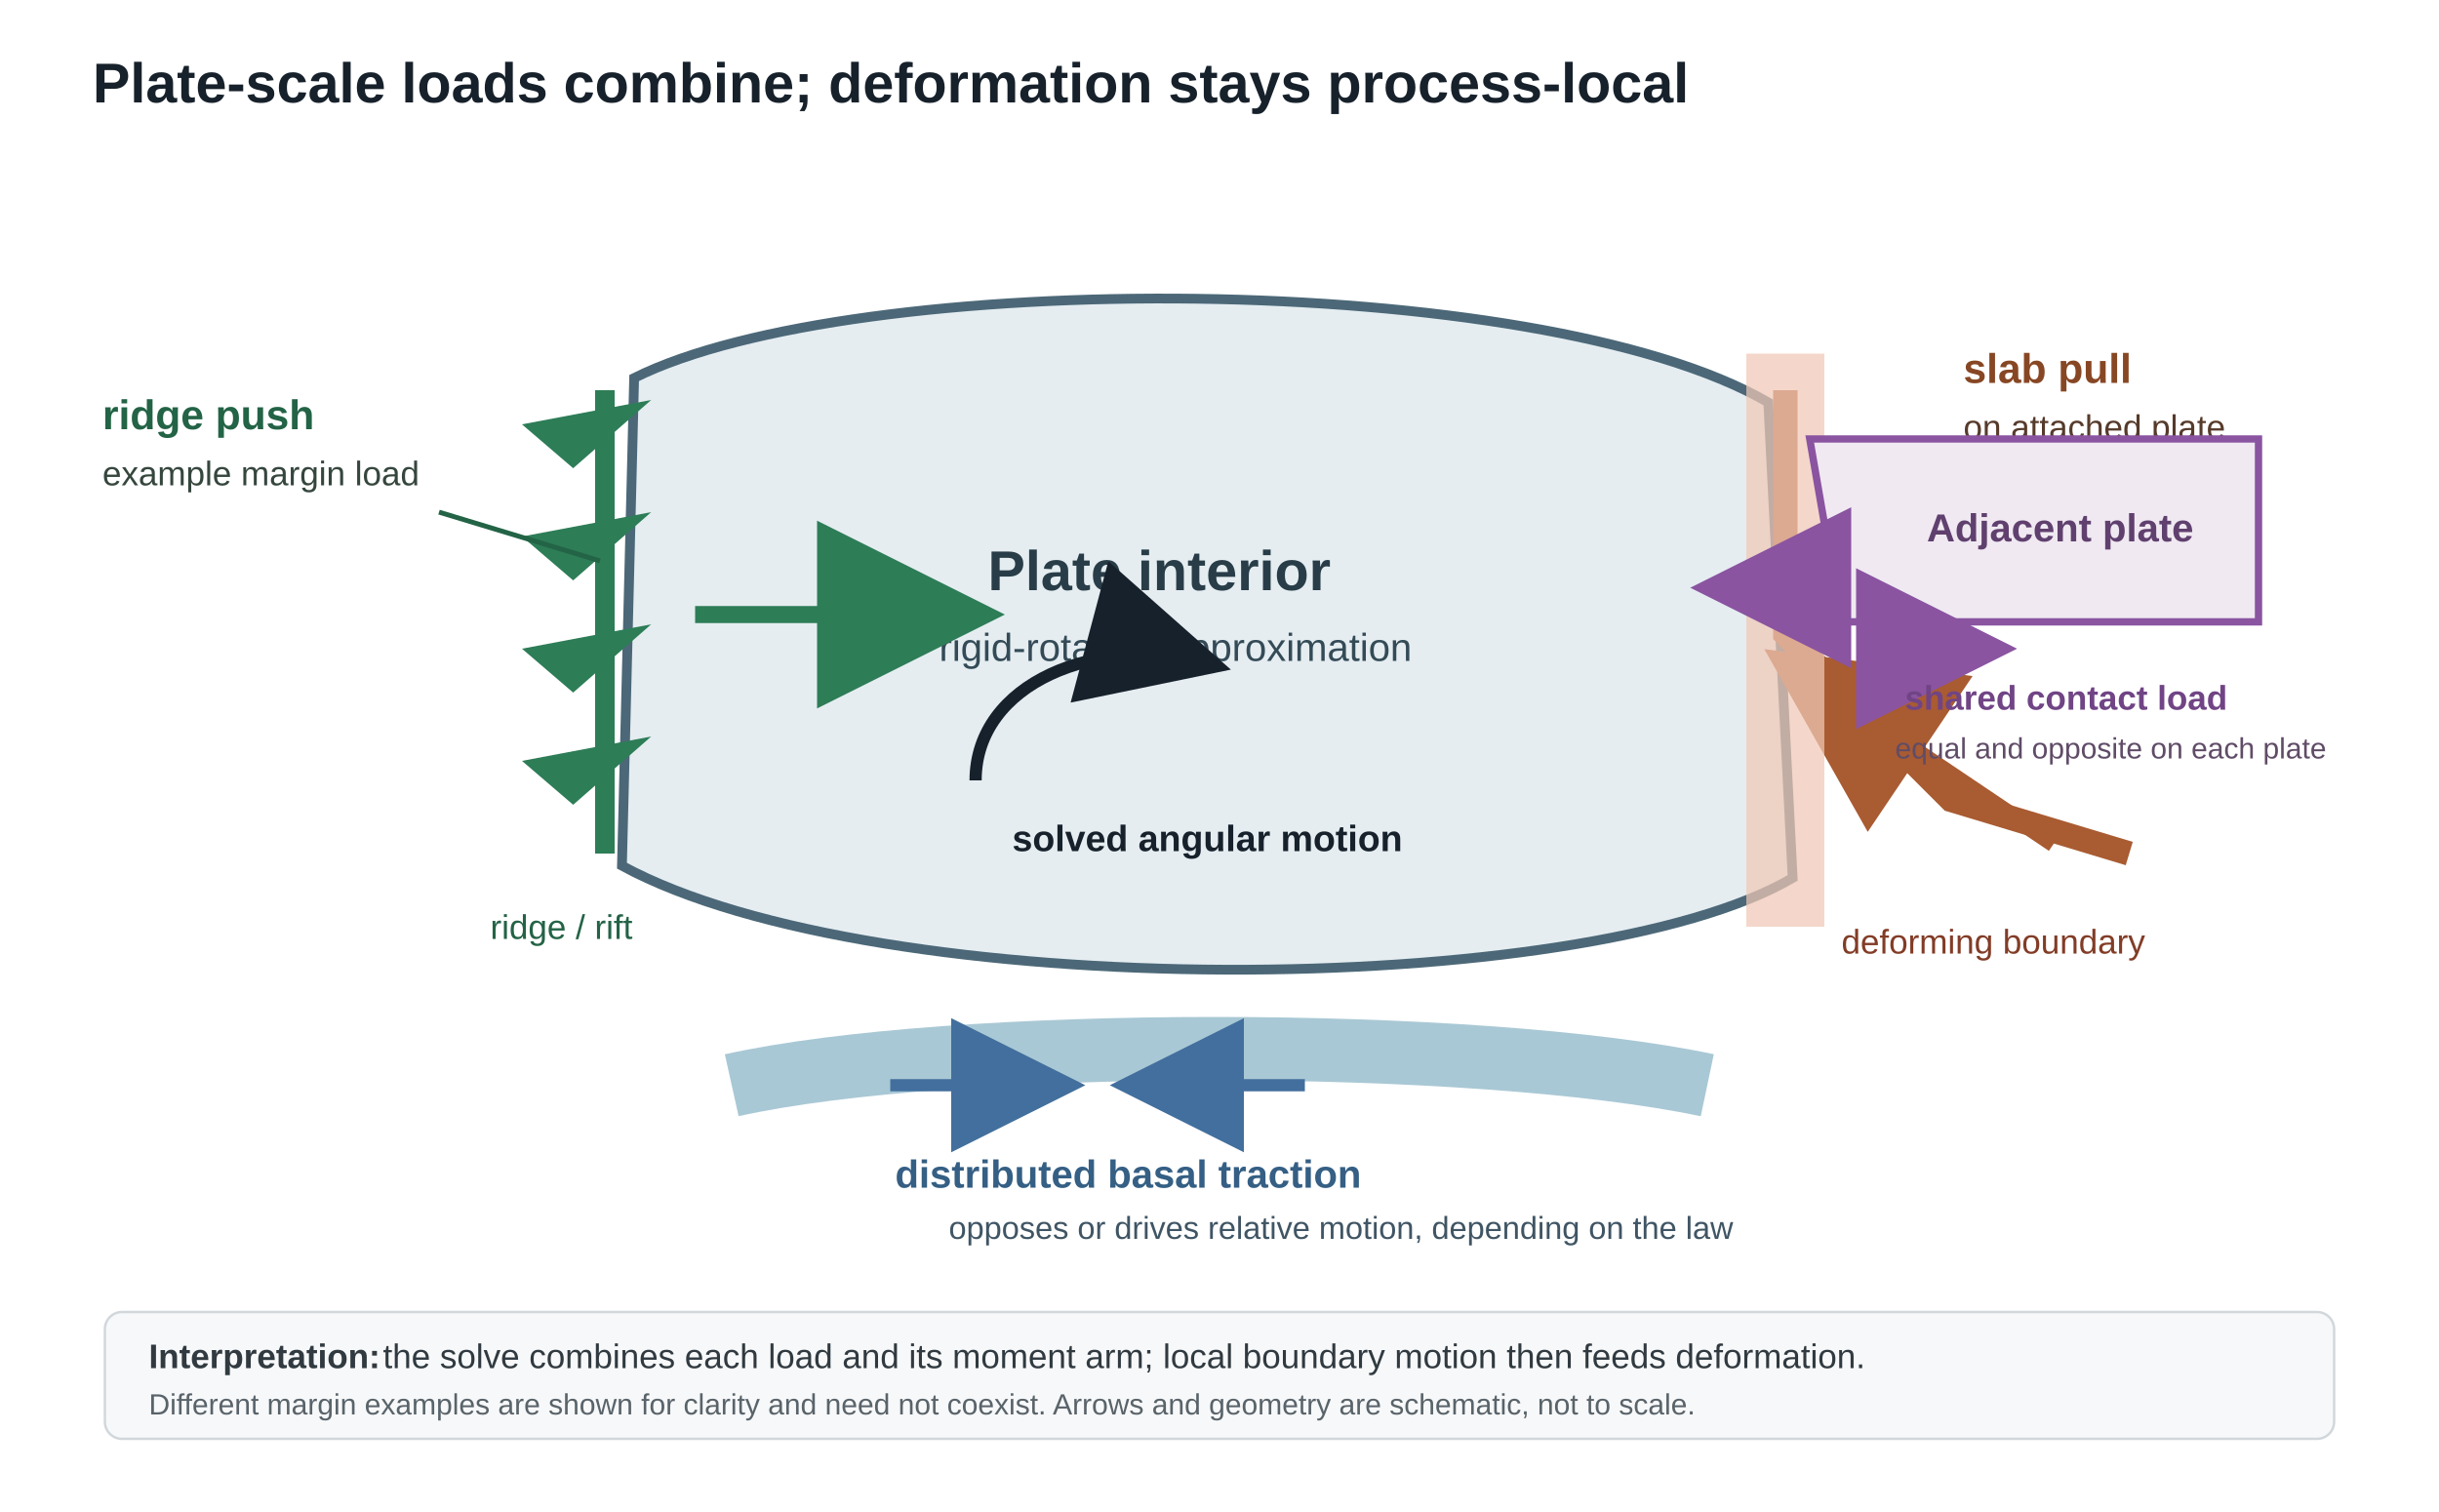
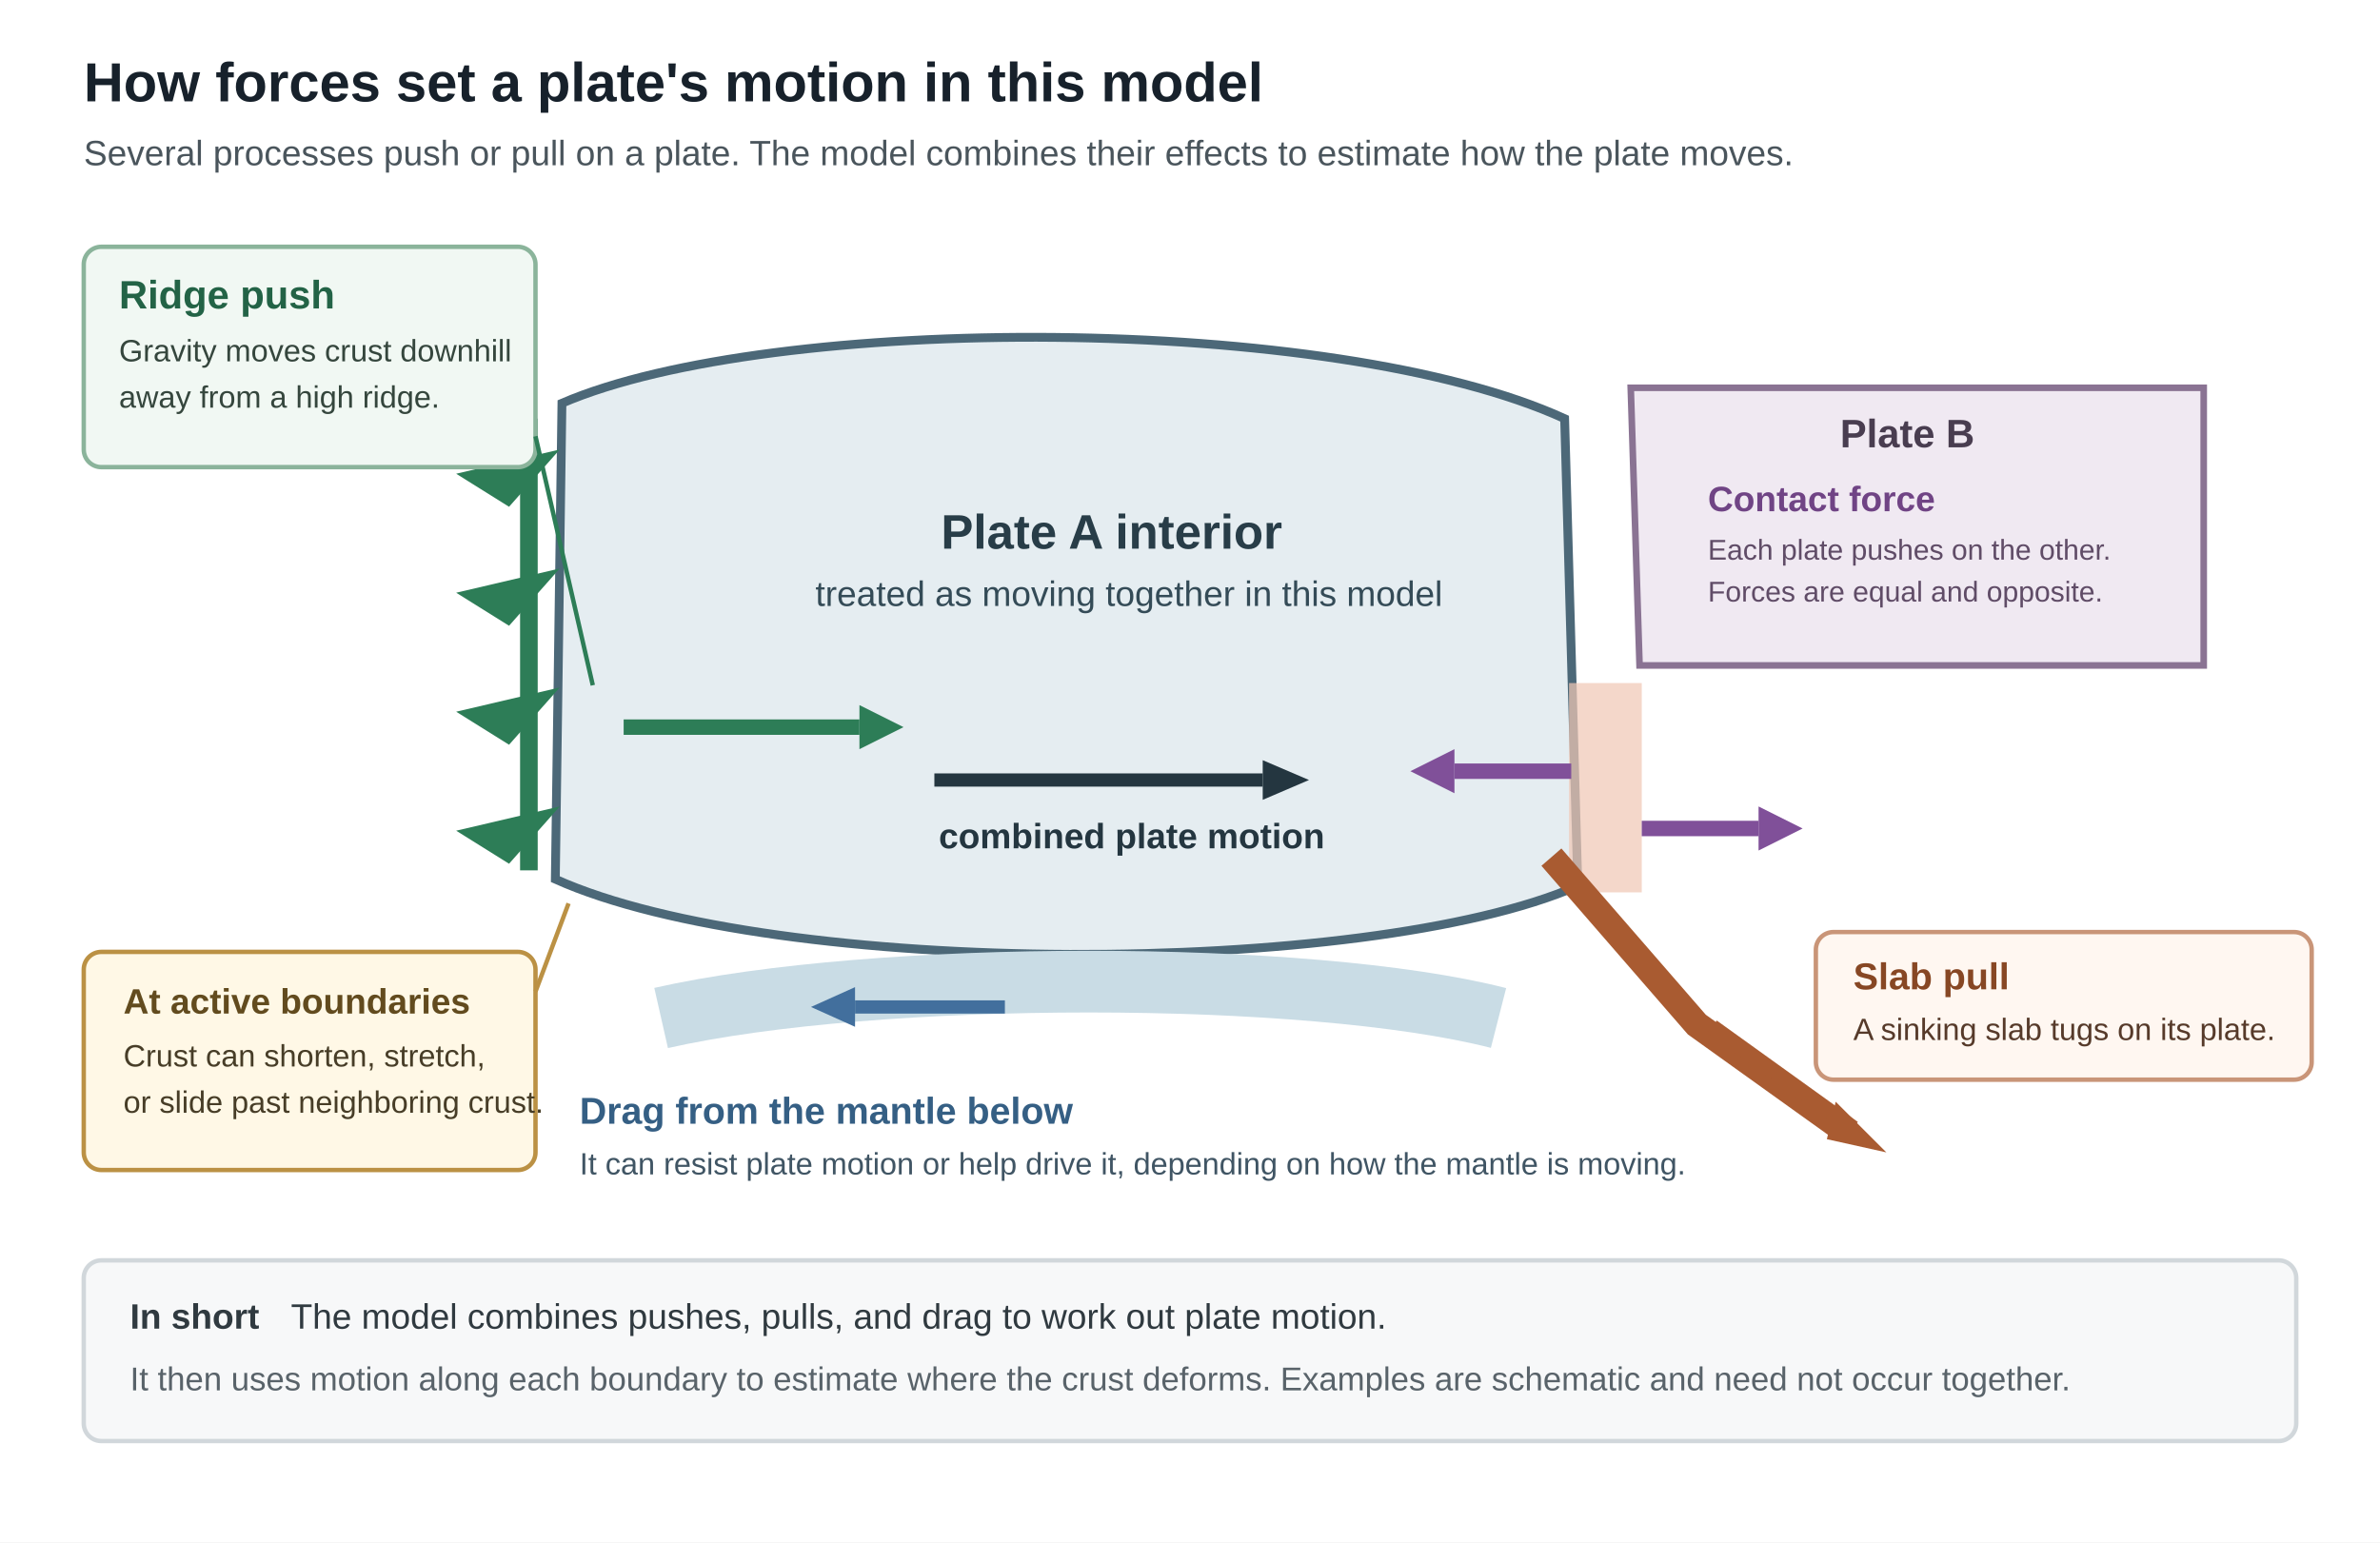
- <svg xmlns="http://www.w3.org/2000/svg" viewBox="0 0 1000 620" role="img" aria-labelledby="title desc">
+ <svg xmlns="http://www.w3.org/2000/svg" viewBox="0 0 1080 700" role="img" aria-labelledby="title desc">
  <defs>
-     <marker id="ridgeArrow" markerWidth="11" markerHeight="11" refX="9" refY="5.5" orient="auto">
-       <path d="M0 0 L11 5.5 L0 11 z" fill="#2d7d57" />
-     </marker>
-     <marker id="slabArrow" markerWidth="11" markerHeight="11" refX="9" refY="5.5" orient="auto">
-       <path d="M0 0 L11 5.5 L0 11 z" fill="#a95b31" />
-     </marker>
-     <marker id="dragArrow" markerWidth="11" markerHeight="11" refX="9" refY="5.5" orient="auto">
-       <path d="M0 0 L11 5.5 L0 11 z" fill="#426f9d" />
-     </marker>
-     <marker id="contactArrow" markerWidth="11" markerHeight="11" refX="9" refY="5.5" orient="auto">
-       <path d="M0 0 L11 5.5 L0 11 z" fill="#8a54a1" />
-     </marker>
-     <marker id="motionArrow" markerWidth="12" markerHeight="12" refX="10" refY="6" orient="auto">
-       <path d="M0 0 L12 6 L0 12 z" fill="#17212b" />
-     </marker>
  </defs>
-   <rect width="1000" height="620" fill="#fff" />
-   <text x="38" y="42" font-family="Arial, sans-serif" font-size="23" font-weight="700" fill="#17212b">Plate-scale loads combine; deformation stays process-local</text>
-   <path d="M260 155 C350 110, 630 110, 725 165 L735 360 C650 410, 360 412, 255 355 Z" fill="#e5edf1" stroke="#4c6878" stroke-width="4" />
-   <text x="405" y="242" font-family="Arial, sans-serif" font-size="23" font-weight="700" fill="#283d48">Plate interior</text>
-   <text x="385" y="271" font-family="Arial, sans-serif" font-size="16" fill="#344b57">rigid-rotation approximation</text>
-   <path d="M400 320 C400 280 450 260 495 272" fill="none" stroke="#17212b" stroke-width="5" marker-end="url(#motionArrow)" />
-   <text x="415" y="349" font-family="Arial, sans-serif" font-size="15" font-weight="700" fill="#17212b">solved angular motion</text>
-   <path d="M248 160 L248 350" stroke="#2d7d57" stroke-width="8" />
-   <path d="M214 174 L267 164 L235 192 Z M214 220 L267 210 L235 238 Z M214 266 L267 256 L235 284 Z M214 312 L267 302 L235 330 Z" fill="#2d7d57" />
-   <line x1="285" y1="252" x2="398" y2="252" stroke="#2d7d57" stroke-width="7" marker-end="url(#ridgeArrow)" />
-   <text x="42" y="176" font-family="Arial, sans-serif" font-size="17" font-weight="700" fill="#236346">ridge push</text>
-   <text x="42" y="199" font-family="Arial, sans-serif" font-size="14" fill="#35463d">example margin load</text>
-   <line x1="180" y1="210" x2="246" y2="230" stroke="#236346" stroke-width="2" />
-   <text x="201" y="385" font-family="Arial, sans-serif" font-size="14" fill="#236346">ridge / rift</text>
-   <path d="M732 160 L732 260 L800 328 L873 350" fill="none" stroke="#a95b31" stroke-width="10" />
-   <line x1="842" y1="346" x2="735" y2="274" stroke="#a95b31" stroke-width="7" marker-end="url(#slabArrow)" />
-   <text x="805" y="157" font-family="Arial, sans-serif" font-size="17" font-weight="700" fill="#874724">slab pull</text>
-   <text x="805" y="180" font-family="Arial, sans-serif" font-size="14" fill="#563a2a">on attached plate</text>
-   <rect x="716" y="145" width="32" height="235" fill="#f0c7b5" opacity="0.72" />
-   <text x="755" y="391" font-family="Arial, sans-serif" font-size="14" fill="#823c26">deforming boundary</text>
-   <path d="M300 445 C390 425 605 425 700 445" fill="none" stroke="#a9c8d5" stroke-width="26" />
-   <line x1="365" y1="445" x2="435" y2="445" stroke="#426f9d" stroke-width="5" marker-end="url(#dragArrow)" />
-   <line x1="535" y1="445" x2="465" y2="445" stroke="#426f9d" stroke-width="5" marker-end="url(#dragArrow)" />
-   <text x="367" y="487" font-family="Arial, sans-serif" font-size="16" font-weight="700" fill="#355f84">distributed basal traction</text>
-   <text x="389" y="508" font-family="Arial, sans-serif" font-size="13" fill="#405564">opposes or drives relative motion, depending on the law</text>
-   <path d="M742 180 L926 180 L926 255 L755 255 Z" fill="#f0e9f2" stroke="#8a54a1" stroke-width="3" />
-   <text x="790" y="222" font-family="Arial, sans-serif" font-size="16" font-weight="700" fill="#60406e">Adjacent plate</text>
-   <line x1="758" y1="241" x2="705" y2="241" stroke="#8a54a1" stroke-width="6" marker-end="url(#contactArrow)" />
-   <line x1="762" y1="266" x2="815" y2="266" stroke="#8a54a1" stroke-width="6" marker-end="url(#contactArrow)" />
-   <text x="781" y="291" font-family="Arial, sans-serif" font-size="14" font-weight="700" fill="#704485">shared contact load</text>
-   <text x="777" y="311" font-family="Arial, sans-serif" font-size="12" fill="#604c67">equal and opposite on each plate</text>
-   <rect x="43" y="538" width="914" height="52" rx="7" fill="#f7f8f9" stroke="#d1d7db" />
-   <text x="61" y="561" font-family="Arial, sans-serif" font-size="14" font-weight="700" fill="#303a40">Interpretation:</text>
-   <text x="157" y="561" font-family="Arial, sans-serif" font-size="14" fill="#303a40">the solve combines each load and its moment arm; local boundary motion then feeds deformation.</text>
-   <text x="61" y="580" font-family="Arial, sans-serif" font-size="12" fill="#59636a">Different margin examples are shown for clarity and need not coexist. Arrows and geometry are schematic, not to scale.</text>
+   <rect width="1080" height="700" fill="#fff" />
+   <text x="38" y="46" font-family="Arial, sans-serif" font-size="25" font-weight="700" fill="#17212b">How forces set a plate's motion in this model</text>
+   <text x="38" y="75" font-family="Arial, sans-serif" font-size="16" fill="#4a555c">Several processes push or pull on a plate. The model combines their effects to estimate how the plate moves.</text>
+   <path d="M255 183 C350 142 605 142 710 190 L716 402 C620 444 352 444 252 399 Z" fill="#e5edf1" stroke="#4c6878" stroke-width="4" />
+   <path d="M740 176 L1000 176 L1000 302 L744 302 Z" fill="#f0e9f2" stroke="#8a7393" stroke-width="3" />
+   <text x="835" y="203" font-family="Arial, sans-serif" font-size="18" font-weight="700" fill="#493d50">Plate B</text>
+   <text x="427" y="249" font-family="Arial, sans-serif" font-size="22" font-weight="700" fill="#283d48">Plate A interior</text>
+   <text x="370" y="275" font-family="Arial, sans-serif" font-size="16" fill="#344b57">treated as moving together in this model</text>
+   <path d="M240 190 L240 395" stroke="#2d7d57" stroke-width="8" />
+   <path d="M207 215 L254 204 L231 230 Z M207 269 L254 258 L231 284 Z M207 323 L254 312 L231 338 Z M207 377 L254 366 L231 392 Z" fill="#2d7d57" />
+   <line x1="283" y1="330" x2="390" y2="330" stroke="#2d7d57" stroke-width="7" />
+   <path d="M390 320 L410 330 L390 340 Z" fill="#2d7d57" />
+   <rect x="38" y="112" width="205" height="100" rx="8" fill="#f1f8f3" stroke="#8bb49b" stroke-width="2" />
+   <text x="54" y="140" font-family="Arial, sans-serif" font-size="18" font-weight="700" fill="#236346">Ridge push</text>
+   <text x="54" y="164" font-family="Arial, sans-serif" font-size="14" fill="#35463d">Gravity moves crust downhill</text>
+   <text x="54" y="185" font-family="Arial, sans-serif" font-size="14" fill="#35463d">away from a high ridge.</text>
+   <line x1="243" y1="198" x2="269" y2="311" stroke="#2d7d57" stroke-width="2" />
+   <rect x="712" y="310" width="33" height="95" fill="#f0c7b5" opacity="0.72" />
+   <line x1="713" y1="350" x2="660" y2="350" stroke="#805099" stroke-width="7" />
+   <line x1="745" y1="376" x2="798" y2="376" stroke="#805099" stroke-width="7" />
+   <text x="775" y="232" font-family="Arial, sans-serif" font-size="16" font-weight="700" fill="#704485">Contact force</text>
+   <text x="775" y="254" font-family="Arial, sans-serif" font-size="13" fill="#604c67">Each plate pushes on the other.</text>
+   <text x="775" y="273" font-family="Arial, sans-serif" font-size="13" fill="#604c67">Forces are equal and opposite.</text>
+   <path d="M660 340 L640 350 L660 360 Z" fill="#805099" />
+   <path d="M798 366 L818 376 L798 386 Z" fill="#805099" />
+   <path d="M704 389 L770 465 L837 513" fill="none" stroke="#a95b31" stroke-width="12" />
+   <line x1="777" y1="466" x2="841" y2="512" stroke="#a95b31" stroke-width="7" />
+   <path d="M833 500 L856 523 L829 517 Z" fill="#a95b31" />
+   <rect x="824" y="423" width="225" height="67" rx="8" fill="#fff7f1" stroke="#c99578" stroke-width="2" />
+   <text x="841" y="449" font-family="Arial, sans-serif" font-size="17" font-weight="700" fill="#874724">Slab pull</text>
+   <text x="841" y="472" font-family="Arial, sans-serif" font-size="14" fill="#563a2a">A sinking slab tugs on its plate.</text>
+   <line x1="424" y1="354" x2="573" y2="354" stroke="#243640" stroke-width="6" />
+   <path d="M573 345 L594 354 L573 363 Z" fill="#243640" />
+   <text x="426" y="385" font-family="Arial, sans-serif" font-size="16" font-weight="700" fill="#243640">combined plate motion</text>
+   <path d="M300 462 C397 440 594 440 680 462" fill="none" stroke="#c9dce5" stroke-width="28" />
+   <line x1="456" y1="457" x2="388" y2="457" stroke="#426f9d" stroke-width="6" />
+   <path d="M388 448 L368 457 L388 466 Z" fill="#426f9d" />
+   <text x="263" y="510" font-family="Arial, sans-serif" font-size="17" font-weight="700" fill="#355f84">Drag from the mantle below</text>
+   <text x="263" y="533" font-family="Arial, sans-serif" font-size="14" fill="#405564">It can resist plate motion or help drive it, depending on how the mantle is moving.</text>
+   <rect x="38" y="432" width="205" height="99" rx="8" fill="#fff8e6" stroke="#bb9144" stroke-width="2" />
+   <text x="56" y="460" font-family="Arial, sans-serif" font-size="16" font-weight="700" fill="#624b1e">At active boundaries</text>
+   <text x="56" y="484" font-family="Arial, sans-serif" font-size="14" fill="#473d27">Crust can shorten, stretch,</text>
+   <text x="56" y="505" font-family="Arial, sans-serif" font-size="14" fill="#473d27">or slide past neighboring crust.</text>
+   <line x1="243" y1="450" x2="258" y2="410" stroke="#bb9144" stroke-width="2" />
+   <rect x="38" y="572" width="1004" height="82" rx="8" fill="#f7f8f9" stroke="#d1d7db" stroke-width="2" />
+   <text x="59" y="603" font-family="Arial, sans-serif" font-size="16" font-weight="700" fill="#303a40">In short</text>
+   <text x="132" y="603" font-family="Arial, sans-serif" font-size="16" fill="#303a40">The model combines pushes, pulls, and drag to work out plate motion.</text>
+   <text x="59" y="631" font-family="Arial, sans-serif" font-size="15" fill="#59636a">It then uses motion along each boundary to estimate where the crust deforms. Examples are schematic and need not occur together.</text>
</svg>
